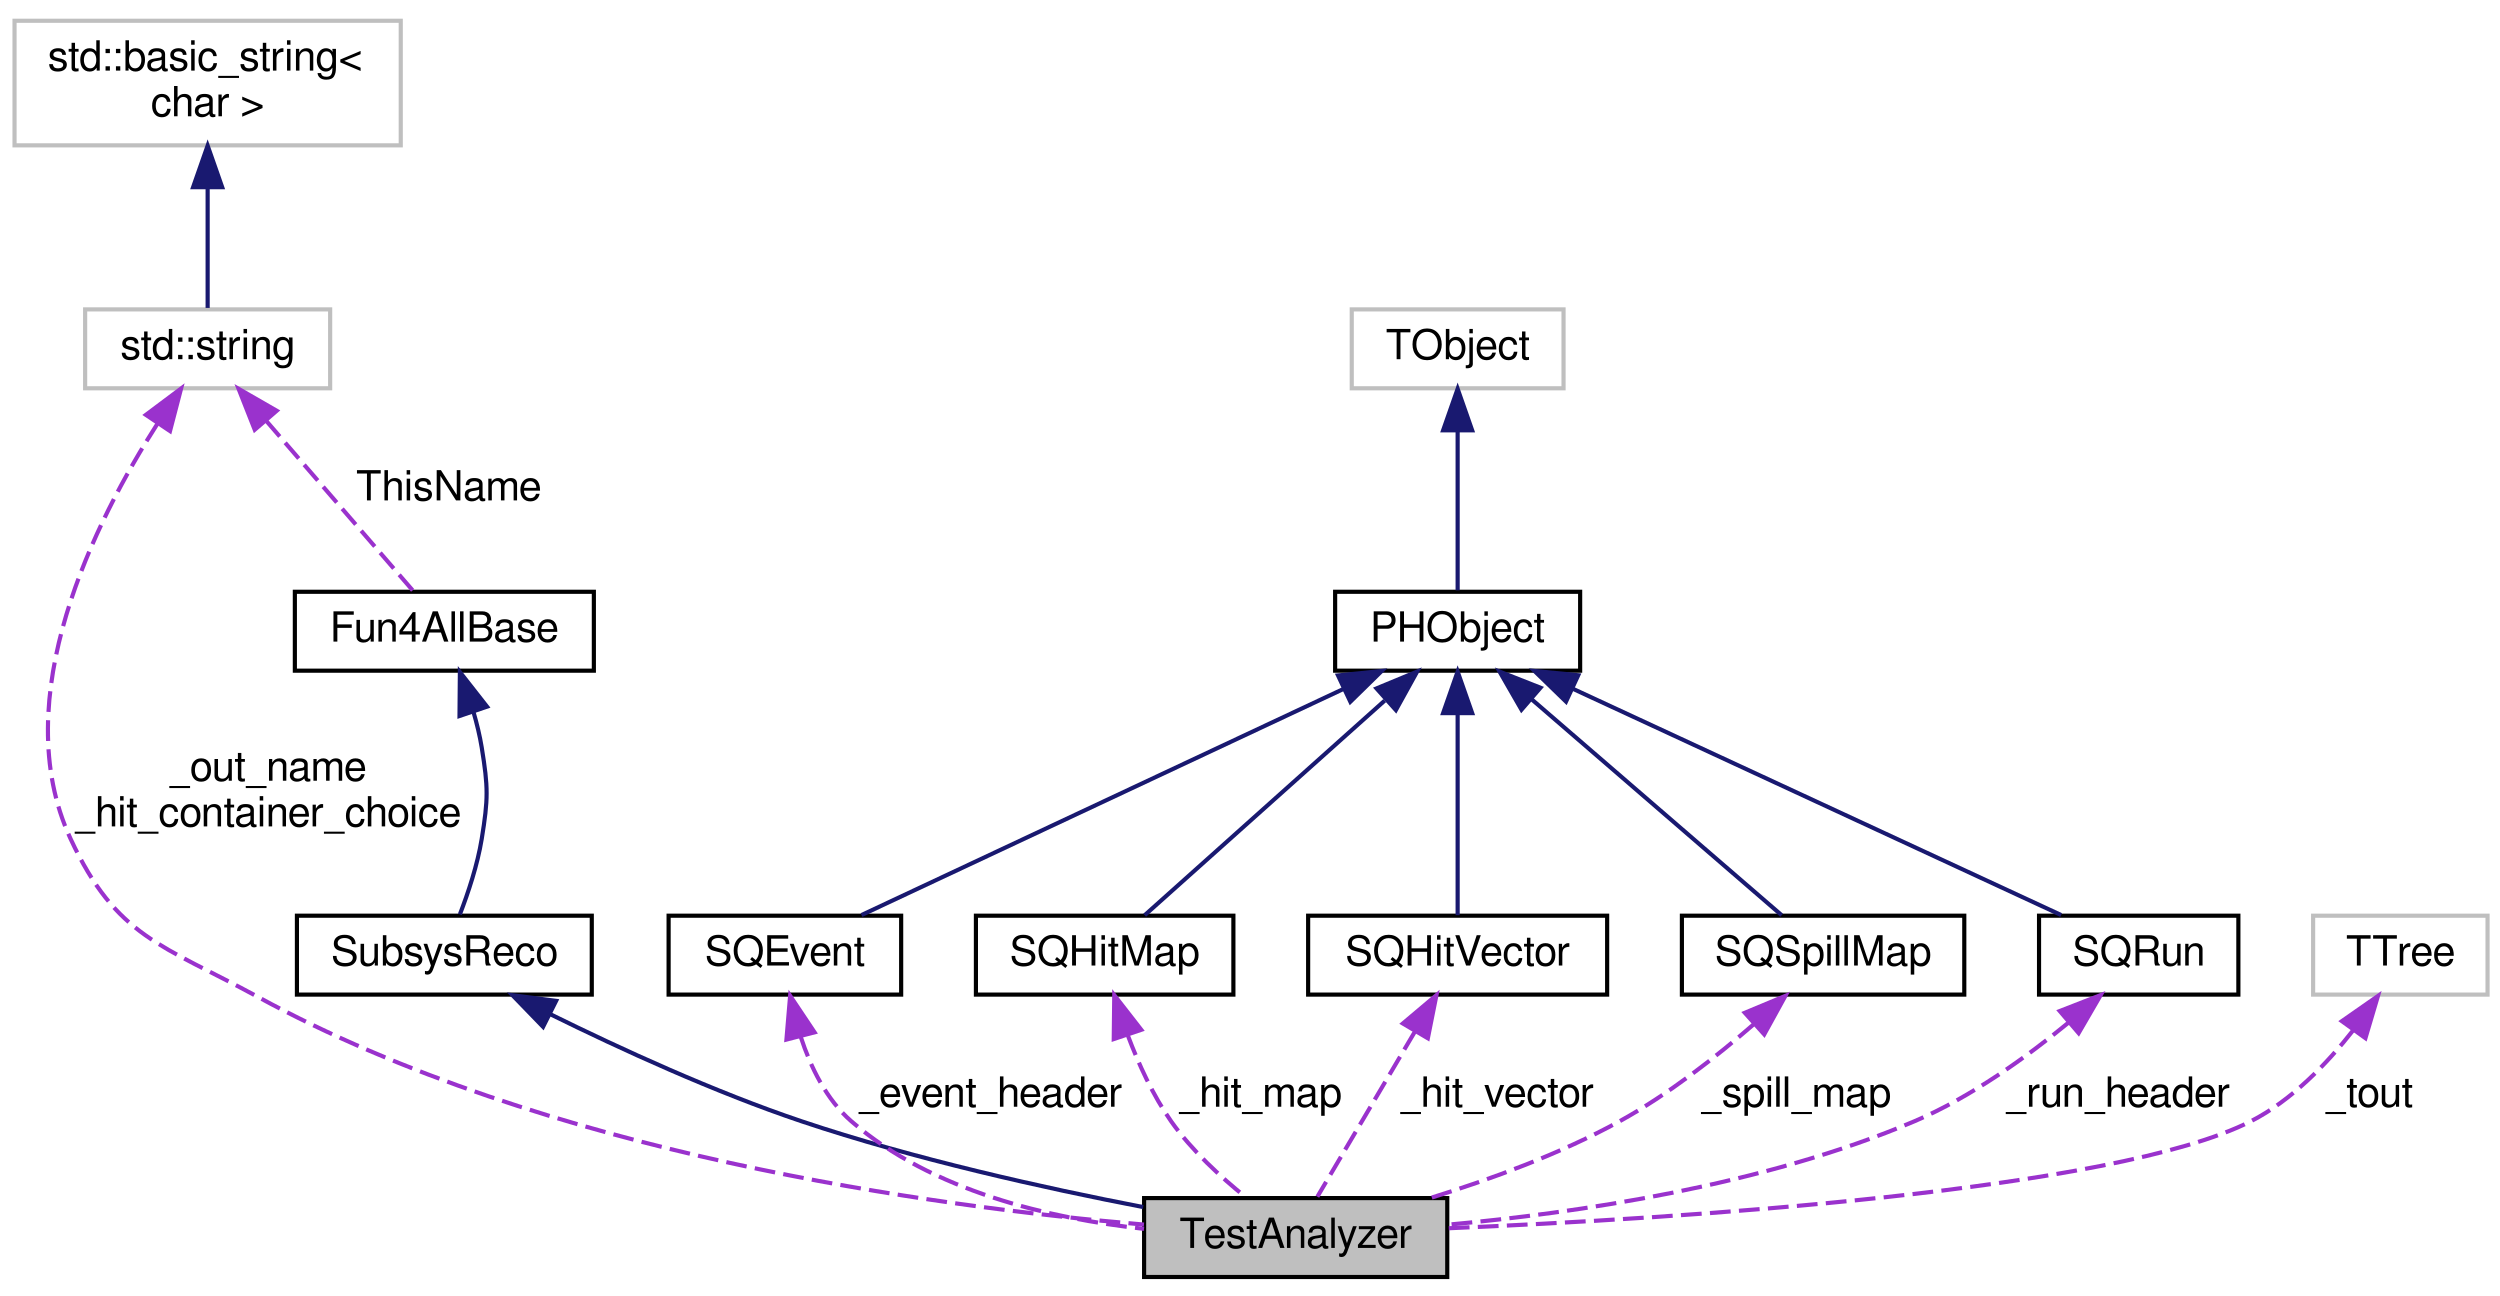
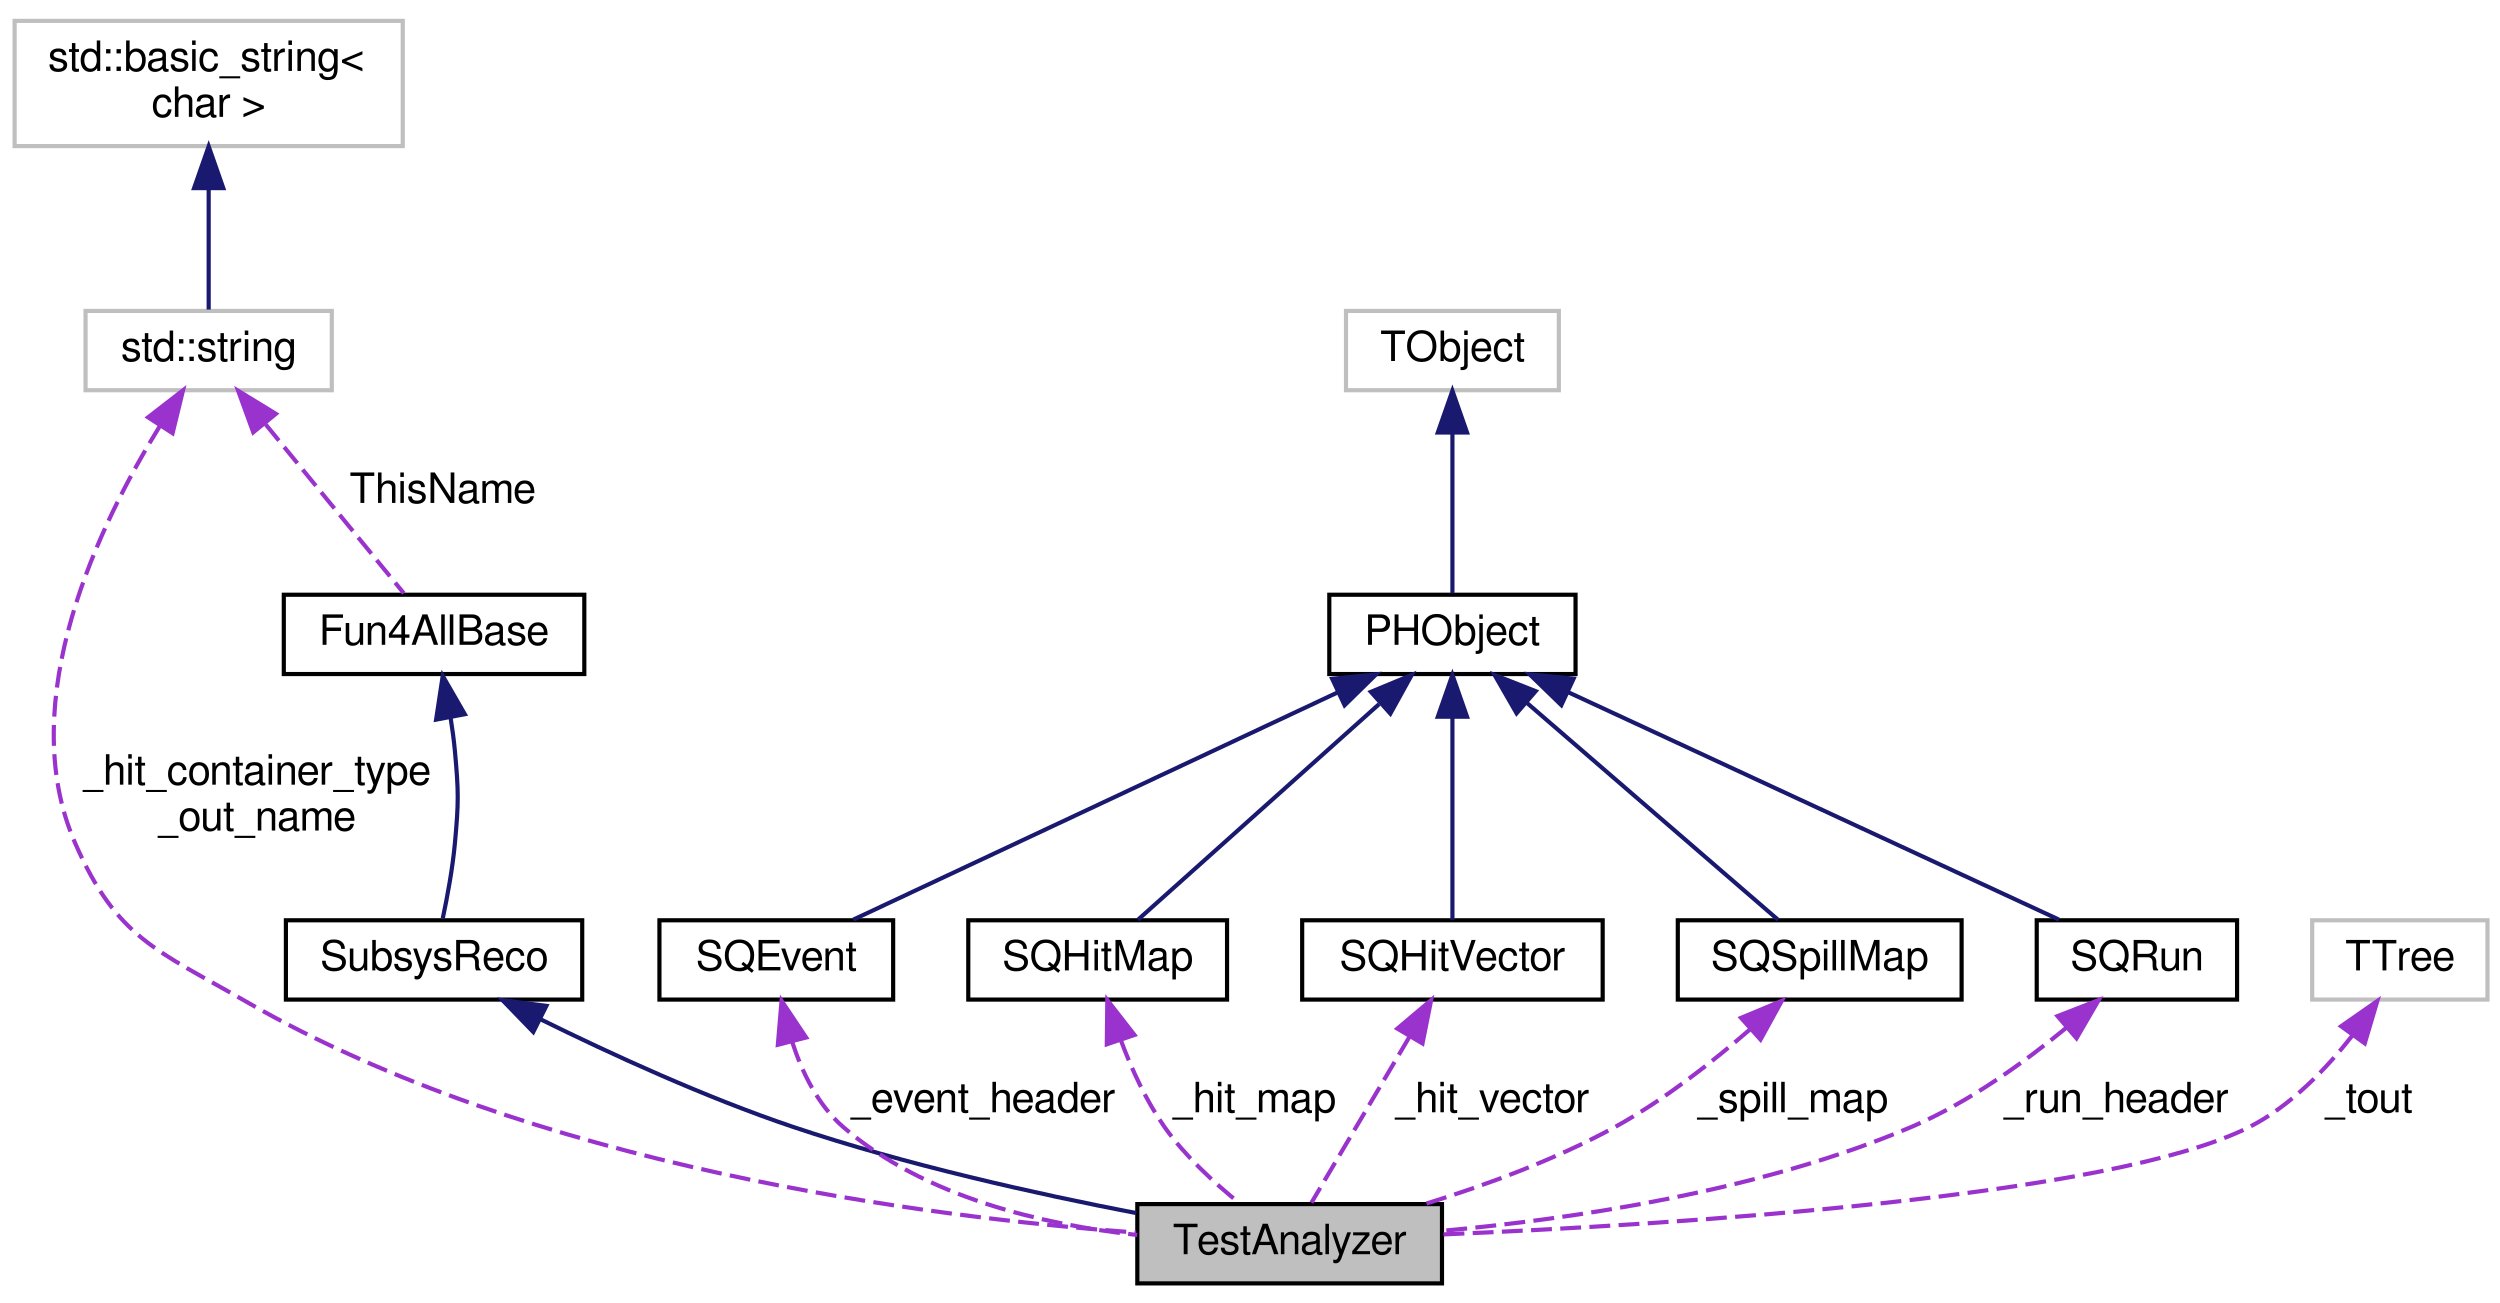
- <svg xmlns="http://www.w3.org/2000/svg" xmlns:xlink="http://www.w3.org/1999/xlink" width="602pt" height="312pt" viewBox="0.00 0.00 602.00 312.00">
+ <svg xmlns="http://www.w3.org/2000/svg" xmlns:xlink="http://www.w3.org/1999/xlink" width="599pt" height="312pt" viewBox="0.00 0.00 599.00 312.00">
  <g id="graph0" class="graph" transform="scale(1 1) rotate(0) translate(4 308)">
    <g id="node1" class="node">
-       <polygon fill="#bfbfbf" stroke="black" points="271.5,-0.5 271.5,-19.5 344.5,-19.5 344.5,-0.5 271.5,-0.5" />
-       <text text-anchor="middle" x="308" y="-7.5" font-family="FreeSans" font-size="10.00">TestAnalyzer</text>
+       <polygon fill="#bfbfbf" stroke="black" points="268.5,-0.5 268.5,-19.5 341.5,-19.5 341.5,-0.5 268.5,-0.5" />
+       <text text-anchor="middle" x="305" y="-7.5" font-family="FreeSans" font-size="10.00">TestAnalyzer</text>
    </g>
    <g id="node2" class="node">
      <g id="a_node2">
        <a xlink:href="../../d0/d32/classSubsysReco.html" target="_top" xlink:title="SubsysReco">
-           <polygon fill="none" stroke="black" points="67.5,-68.5 67.5,-87.5 138.5,-87.5 138.5,-68.5 67.5,-68.5" />
-           <text text-anchor="middle" x="103" y="-75.5" font-family="FreeSans" font-size="10.00">SubsysReco</text>
+           <polygon fill="none" stroke="black" points="64.5,-68.5 64.5,-87.5 135.5,-87.5 135.5,-68.5 64.5,-68.5" />
+           <text text-anchor="middle" x="100" y="-75.5" font-family="FreeSans" font-size="10.00">SubsysReco</text>
        </a>
      </g>
    </g>
    <g id="edge1" class="edge">
-       <path fill="none" stroke="midnightblue" d="M128.572,-63.75C145.394,-55.451 168.087,-45.033 189,-38 216.007,-28.917 247.484,-21.925 271.279,-17.335" />
-       <polygon fill="midnightblue" stroke="midnightblue" points="126.772,-60.737 119.404,-68.35 129.912,-66.993 126.772,-60.737" />
+       <path fill="none" stroke="midnightblue" d="M125.572,-63.75C142.394,-55.451 165.087,-45.033 186,-38 213.007,-28.917 244.484,-21.925 268.279,-17.335" />
+       <polygon fill="midnightblue" stroke="midnightblue" points="123.772,-60.737 116.404,-68.35 126.912,-66.993 123.772,-60.737" />
    </g>
    <g id="node3" class="node">
      <g id="a_node3">
        <a xlink:href="../../d5/dec/classFun4AllBase.html" target="_top" xlink:title="Fun4AllBase">
-           <polygon fill="none" stroke="black" points="67,-146.5 67,-165.5 139,-165.5 139,-146.5 67,-146.5" />
-           <text text-anchor="middle" x="103" y="-153.5" font-family="FreeSans" font-size="10.00">Fun4AllBase</text>
+           <polygon fill="none" stroke="black" points="64,-146.5 64,-165.5 136,-165.5 136,-146.5 64,-146.5" />
+           <text text-anchor="middle" x="100" y="-153.5" font-family="FreeSans" font-size="10.00">Fun4AllBase</text>
        </a>
      </g>
    </g>
    <g id="edge2" class="edge">
-       <path fill="none" stroke="midnightblue" d="M110,-136.606C110.828,-133.762 111.541,-130.829 112,-128 113.566,-118.348 113.566,-115.652 112,-106 110.987,-99.757 108.737,-93.007 106.74,-87.818" />
-       <polygon fill="midnightblue" stroke="midnightblue" points="106.649,-135.588 106.74,-146.182 113.276,-137.843 106.649,-135.588" />
+       <path fill="none" stroke="midnightblue" d="M103.94,-136.178C104.379,-133.446 104.756,-130.658 105,-128 105.894,-118.263 105.894,-115.737 105,-106 104.442,-99.924 103.192,-93.174 102.082,-87.943" />
+       <polygon fill="midnightblue" stroke="midnightblue" points="100.491,-135.583 102.082,-146.057 107.37,-136.877 100.491,-135.583" />
    </g>
    <g id="node4" class="node">
      <g id="a_node4">
        <a xlink:title="STL class. ">
          <polygon fill="none" stroke="#bfbfbf" points="16.5,-214.5 16.5,-233.5 75.5,-233.5 75.5,-214.5 16.5,-214.5" />
          <text text-anchor="middle" x="46" y="-221.5" font-family="FreeSans" font-size="10.00">std::string</text>
        </a>
      </g>
    </g>
    <g id="edge17" class="edge">
-       <path fill="none" stroke="#9a32cd" stroke-dasharray="5,2" d="M33.931,-205.996C18.981,-182.677 -2.704,-139.815 13,-106 24.026,-82.258 35.017,-80.531 58,-68 127.376,-30.175 220.734,-17.4 271.465,-13.122" />
-       <polygon fill="#9a32cd" stroke="#9a32cd" points="31.127,-208.1 39.611,-214.447 36.937,-204.195 31.127,-208.1" />
-       <text text-anchor="middle" x="60.5" y="-120" font-family="FreeSans" font-size="10.00"> _out_name</text>
-       <text text-anchor="middle" x="60.5" y="-109" font-family="FreeSans" font-size="10.00">_hit_container_choice</text>
+       <path fill="none" stroke="#9a32cd" stroke-dasharray="5,2" d="M34.395,-206.076C20.012,-182.849 -0.886,-140.094 14,-106 23.942,-83.231 33.467,-80.394 55,-68 123.484,-28.584 217.187,-16.424 268.213,-12.673" />
+       <polygon fill="#9a32cd" stroke="#9a32cd" points="31.477,-208.009 39.858,-214.491 37.348,-204.197 31.477,-208.009" />
+       <text text-anchor="middle" x="57.5" y="-120" font-family="FreeSans" font-size="10.00"> _hit_container_type</text>
+       <text text-anchor="middle" x="57.5" y="-109" font-family="FreeSans" font-size="10.00">_out_name</text>
    </g>
    <g id="edge3" class="edge">
-       <path fill="none" stroke="#9a32cd" stroke-dasharray="5,2" d="M60.094,-206.68C71.238,-193.777 86.368,-176.258 95.365,-165.841" />
-       <polygon fill="#9a32cd" stroke="#9a32cd" points="57.339,-204.516 53.452,-214.372 62.637,-209.091 57.339,-204.516" />
-       <text text-anchor="middle" x="104" y="-187.5" font-family="FreeSans" font-size="10.00"> ThisName</text>
+       <path fill="none" stroke="#9a32cd" stroke-dasharray="5,2" d="M59.655,-206.31C70.182,-193.444 84.325,-176.158 92.766,-165.841" />
+       <polygon fill="#9a32cd" stroke="#9a32cd" points="56.683,-204.416 53.06,-214.372 62.101,-208.848 56.683,-204.416" />
+       <text text-anchor="middle" x="102" y="-187.5" font-family="FreeSans" font-size="10.00"> ThisName</text>
    </g>
    <g id="node5" class="node">
      <g id="a_node5">
        <a xlink:title="STL class. ">
          <polygon fill="none" stroke="#bfbfbf" points="-0.5,-273 -0.5,-303 92.5,-303 92.5,-273 -0.5,-273" />
          <text text-anchor="start" x="7.5" y="-291" font-family="FreeSans" font-size="10.00">std::basic_string&lt;</text>
          <text text-anchor="middle" x="46" y="-280" font-family="FreeSans" font-size="10.00"> char &gt;</text>
        </a>
      </g>
    </g>
    <g id="edge4" class="edge">
      <path fill="none" stroke="midnightblue" d="M46,-262.871C46,-252.663 46,-241.408 46,-233.842" />
      <polygon fill="midnightblue" stroke="midnightblue" points="42.5,-262.931 46,-272.931 49.5,-262.931 42.5,-262.931" />
    </g>
    <g id="node6" class="node">
      <g id="a_node6">
        <a xlink:href="../../d9/dd7/classSQEvent.html" target="_top" xlink:title="SQEvent">
-           <polygon fill="none" stroke="black" points="157,-68.5 157,-87.5 213,-87.5 213,-68.5 157,-68.5" />
-           <text text-anchor="middle" x="185" y="-75.5" font-family="FreeSans" font-size="10.00">SQEvent</text>
+           <polygon fill="none" stroke="black" points="154,-68.5 154,-87.5 210,-87.5 210,-68.5 154,-68.5" />
+           <text text-anchor="middle" x="182" y="-75.5" font-family="FreeSans" font-size="10.00">SQEvent</text>
        </a>
      </g>
    </g>
    <g id="edge5" class="edge">
-       <path fill="none" stroke="#9a32cd" stroke-dasharray="5,2" d="M188.817,-58.328C191.189,-51.049 194.982,-43.218 201,-38 220.397,-21.182 248.804,-14.572 271.475,-12.092" />
-       <polygon fill="#9a32cd" stroke="#9a32cd" points="185.372,-57.671 186.264,-68.228 192.15,-59.419 185.372,-57.671" />
-       <text text-anchor="middle" x="234.5" y="-41.5" font-family="FreeSans" font-size="10.00"> _event_header</text>
+       <path fill="none" stroke="#9a32cd" stroke-dasharray="5,2" d="M185.817,-58.328C188.189,-51.049 191.982,-43.218 198,-38 217.397,-21.182 245.804,-14.572 268.475,-12.092" />
+       <polygon fill="#9a32cd" stroke="#9a32cd" points="182.372,-57.671 183.264,-68.228 189.15,-59.419 182.372,-57.671" />
+       <text text-anchor="middle" x="231.5" y="-41.5" font-family="FreeSans" font-size="10.00"> _event_header</text>
    </g>
    <g id="node7" class="node">
      <g id="a_node7">
        <a xlink:href="../../d9/d24/classPHObject.html" target="_top" xlink:title="PHObject">
-           <polygon fill="none" stroke="black" points="317.5,-146.5 317.5,-165.5 376.5,-165.5 376.5,-146.5 317.5,-146.5" />
-           <text text-anchor="middle" x="347" y="-153.5" font-family="FreeSans" font-size="10.00">PHObject</text>
+           <polygon fill="none" stroke="black" points="314.5,-146.5 314.5,-165.5 373.5,-165.5 373.5,-146.5 314.5,-146.5" />
+           <text text-anchor="middle" x="344" y="-153.5" font-family="FreeSans" font-size="10.00">PHObject</text>
        </a>
      </g>
    </g>
    <g id="edge6" class="edge">
-       <path fill="none" stroke="midnightblue" d="M319.621,-142.156C286.566,-126.648 231.881,-100.993 203.45,-87.656" />
-       <polygon fill="midnightblue" stroke="midnightblue" points="318.192,-145.351 328.731,-146.43 321.165,-139.014 318.192,-145.351" />
+       <path fill="none" stroke="midnightblue" d="M316.621,-142.156C283.566,-126.648 228.881,-100.993 200.45,-87.656" />
+       <polygon fill="midnightblue" stroke="midnightblue" points="315.192,-145.351 325.731,-146.43 318.165,-139.014 315.192,-145.351" />
    </g>
    <g id="node9" class="node">
      <g id="a_node9">
        <a xlink:href="../../d0/dac/classSQHitMap.html" target="_top" xlink:title="SQHitMap">
-           <polygon fill="none" stroke="black" points="231,-68.5 231,-87.5 293,-87.5 293,-68.5 231,-68.5" />
-           <text text-anchor="middle" x="262" y="-75.5" font-family="FreeSans" font-size="10.00">SQHitMap</text>
+           <polygon fill="none" stroke="black" points="228,-68.5 228,-87.5 290,-87.5 290,-68.5 228,-68.5" />
+           <text text-anchor="middle" x="259" y="-75.5" font-family="FreeSans" font-size="10.00">SQHitMap</text>
        </a>
      </g>
    </g>
    <g id="edge9" class="edge">
-       <path fill="none" stroke="midnightblue" d="M329.445,-139.304C311.929,-123.642 285.661,-100.156 271.637,-87.617" />
-       <polygon fill="midnightblue" stroke="midnightblue" points="327.462,-142.226 337.249,-146.282 332.128,-137.007 327.462,-142.226" />
+       <path fill="none" stroke="midnightblue" d="M326.445,-139.304C308.929,-123.642 282.661,-100.156 268.637,-87.617" />
+       <polygon fill="midnightblue" stroke="midnightblue" points="324.462,-142.226 334.249,-146.282 329.128,-137.007 324.462,-142.226" />
    </g>
    <g id="node11" class="node">
      <g id="a_node11">
        <a xlink:href="../../d9/dbc/classSQHitVector.html" target="_top" xlink:title="SQHitVector">
-           <polygon fill="none" stroke="black" points="311,-68.5 311,-87.5 383,-87.5 383,-68.5 311,-68.5" />
-           <text text-anchor="middle" x="347" y="-75.5" font-family="FreeSans" font-size="10.00">SQHitVector</text>
+           <polygon fill="none" stroke="black" points="308,-68.5 308,-87.5 380,-87.5 380,-68.5 308,-68.5" />
+           <text text-anchor="middle" x="344" y="-75.5" font-family="FreeSans" font-size="10.00">SQHitVector</text>
        </a>
      </g>
    </g>
    <g id="edge12" class="edge">
-       <path fill="none" stroke="midnightblue" d="M347,-136.224C347,-120.697 347,-99.358 347,-87.617" />
-       <polygon fill="midnightblue" stroke="midnightblue" points="343.5,-136.282 347,-146.282 350.5,-136.282 343.5,-136.282" />
+       <path fill="none" stroke="midnightblue" d="M344,-136.224C344,-120.697 344,-99.358 344,-87.617" />
+       <polygon fill="midnightblue" stroke="midnightblue" points="340.5,-136.282 344,-146.282 347.5,-136.282 340.5,-136.282" />
    </g>
    <g id="node12" class="node">
      <g id="a_node12">
        <a xlink:href="../../d7/d87/classSQSpillMap.html" target="_top" xlink:title="SQSpillMap">
-           <polygon fill="none" stroke="black" points="401,-68.5 401,-87.5 469,-87.5 469,-68.5 401,-68.5" />
-           <text text-anchor="middle" x="435" y="-75.5" font-family="FreeSans" font-size="10.00">SQSpillMap</text>
+           <polygon fill="none" stroke="black" points="398,-68.5 398,-87.5 466,-87.5 466,-68.5 398,-68.5" />
+           <text text-anchor="middle" x="432" y="-75.5" font-family="FreeSans" font-size="10.00">SQSpillMap</text>
        </a>
      </g>
    </g>
    <g id="edge14" class="edge">
-       <path fill="none" stroke="midnightblue" d="M364.682,-139.729C382.814,-124.07 410.371,-100.27 425.023,-87.617" />
-       <polygon fill="midnightblue" stroke="midnightblue" points="362.375,-137.097 357.095,-146.282 366.951,-142.394 362.375,-137.097" />
+       <path fill="none" stroke="midnightblue" d="M361.682,-139.729C379.814,-124.07 407.371,-100.27 422.023,-87.617" />
+       <polygon fill="midnightblue" stroke="midnightblue" points="359.375,-137.097 354.095,-146.282 363.951,-142.394 359.375,-137.097" />
    </g>
    <g id="node13" class="node">
      <g id="a_node13">
        <a xlink:href="../../d7/db7/classSQRun.html" target="_top" xlink:title="SQRun">
-           <polygon fill="none" stroke="black" points="487,-68.5 487,-87.5 535,-87.5 535,-68.5 487,-68.5" />
-           <text text-anchor="middle" x="511" y="-75.5" font-family="FreeSans" font-size="10.00">SQRun</text>
+           <polygon fill="none" stroke="black" points="484,-68.5 484,-87.5 532,-87.5 532,-68.5 484,-68.5" />
+           <text text-anchor="middle" x="508" y="-75.5" font-family="FreeSans" font-size="10.00">SQRun</text>
        </a>
      </g>
    </g>
    <g id="edge16" class="edge">
-       <path fill="none" stroke="midnightblue" d="M374.717,-142.156C408.18,-126.648 463.541,-100.993 492.322,-87.656" />
-       <polygon fill="midnightblue" stroke="midnightblue" points="373.096,-139.049 365.494,-146.43 376.039,-145.4 373.096,-139.049" />
+       <path fill="none" stroke="midnightblue" d="M371.717,-142.156C405.18,-126.648 460.541,-100.993 489.322,-87.656" />
+       <polygon fill="midnightblue" stroke="midnightblue" points="370.096,-139.049 362.494,-146.43 373.039,-145.4 370.096,-139.049" />
    </g>
    <g id="node8" class="node">
-       <polygon fill="none" stroke="#bfbfbf" points="321.5,-214.5 321.5,-233.5 372.5,-233.5 372.5,-214.5 321.5,-214.5" />
-       <text text-anchor="middle" x="347" y="-221.5" font-family="FreeSans" font-size="10.00">TObject</text>
+       <polygon fill="none" stroke="#bfbfbf" points="318.5,-214.5 318.5,-233.5 369.5,-233.5 369.5,-214.5 318.5,-214.5" />
+       <text text-anchor="middle" x="344" y="-221.5" font-family="FreeSans" font-size="10.00">TObject</text>
    </g>
    <g id="edge7" class="edge">
-       <path fill="none" stroke="midnightblue" d="M347,-204.041C347,-191.472 347,-175.563 347,-165.841" />
-       <polygon fill="midnightblue" stroke="midnightblue" points="343.5,-204.372 347,-214.372 350.5,-204.372 343.5,-204.372" />
+       <path fill="none" stroke="midnightblue" d="M344,-204.041C344,-191.472 344,-175.563 344,-165.841" />
+       <polygon fill="midnightblue" stroke="midnightblue" points="340.5,-204.372 344,-214.372 347.5,-204.372 340.5,-204.372" />
    </g>
    <g id="edge8" class="edge">
-       <path fill="none" stroke="#9a32cd" stroke-dasharray="5,2" d="M267.611,-58.599C270.175,-51.78 273.63,-44.204 278,-38 282.923,-31.011 289.967,-24.551 295.992,-19.704" />
-       <polygon fill="#9a32cd" stroke="#9a32cd" points="264.19,-57.792 264.312,-68.386 270.823,-60.028 264.19,-57.792" />
-       <text text-anchor="middle" x="299.5" y="-41.5" font-family="FreeSans" font-size="10.00"> _hit_map</text>
+       <path fill="none" stroke="#9a32cd" stroke-dasharray="5,2" d="M264.611,-58.599C267.175,-51.78 270.63,-44.204 275,-38 279.923,-31.011 286.967,-24.551 292.992,-19.704" />
+       <polygon fill="#9a32cd" stroke="#9a32cd" points="261.19,-57.792 261.312,-68.386 267.823,-60.028 261.19,-57.792" />
+       <text text-anchor="middle" x="296.5" y="-41.5" font-family="FreeSans" font-size="10.00"> _hit_map</text>
    </g>
    <g id="node10" class="node">
-       <polygon fill="none" stroke="#bfbfbf" points="553,-68.5 553,-87.5 595,-87.5 595,-68.5 553,-68.5" />
-       <text text-anchor="middle" x="574" y="-75.5" font-family="FreeSans" font-size="10.00">TTree</text>
+       <polygon fill="none" stroke="#bfbfbf" points="550,-68.5 550,-87.5 592,-87.5 592,-68.5 550,-68.5" />
+       <text text-anchor="middle" x="571" y="-75.5" font-family="FreeSans" font-size="10.00">TTree</text>
    </g>
    <g id="edge10" class="edge">
-       <path fill="none" stroke="#9a32cd" stroke-dasharray="5,2" d="M562.725,-60.011C556.441,-51.967 547.889,-43.037 538,-38 505.041,-21.212 400.642,-14.608 344.525,-12.222" />
-       <polygon fill="#9a32cd" stroke="#9a32cd" points="559.921,-62.106 568.611,-68.167 565.597,-58.01 559.921,-62.106" />
-       <text text-anchor="middle" x="566.5" y="-41.5" font-family="FreeSans" font-size="10.00"> _tout</text>
+       <path fill="none" stroke="#9a32cd" stroke-dasharray="5,2" d="M559.725,-60.011C553.441,-51.967 544.889,-43.037 535,-38 502.041,-21.212 397.642,-14.608 341.525,-12.222" />
+       <polygon fill="#9a32cd" stroke="#9a32cd" points="556.921,-62.106 565.611,-68.167 562.597,-58.01 556.921,-62.106" />
+       <text text-anchor="middle" x="563.5" y="-41.5" font-family="FreeSans" font-size="10.00"> _tout</text>
    </g>
    <g id="edge11" class="edge">
-       <path fill="none" stroke="#9a32cd" stroke-dasharray="5,2" d="M336.696,-59.563C329.144,-46.782 319.204,-29.96 313.224,-19.841" />
-       <polygon fill="#9a32cd" stroke="#9a32cd" points="333.801,-61.543 341.901,-68.372 339.827,-57.982 333.801,-61.543" />
-       <text text-anchor="middle" x="356.5" y="-41.5" font-family="FreeSans" font-size="10.00"> _hit_vector</text>
+       <path fill="none" stroke="#9a32cd" stroke-dasharray="5,2" d="M333.696,-59.563C326.144,-46.782 316.204,-29.96 310.224,-19.841" />
+       <polygon fill="#9a32cd" stroke="#9a32cd" points="330.801,-61.543 338.901,-68.372 336.827,-57.982 330.801,-61.543" />
+       <text text-anchor="middle" x="353.5" y="-41.5" font-family="FreeSans" font-size="10.00"> _hit_vector</text>
    </g>
    <g id="edge13" class="edge">
-       <path fill="none" stroke="#9a32cd" stroke-dasharray="5,2" d="M418.443,-61.48C409.392,-53.623 397.671,-44.417 386,-38 371.811,-30.198 354.95,-24.023 340.542,-19.559" />
-       <polygon fill="#9a32cd" stroke="#9a32cd" points="416.147,-64.121 425.927,-68.196 420.823,-58.912 416.147,-64.121" />
-       <text text-anchor="middle" x="428.5" y="-41.5" font-family="FreeSans" font-size="10.00"> _spill_map</text>
+       <path fill="none" stroke="#9a32cd" stroke-dasharray="5,2" d="M415.443,-61.48C406.392,-53.623 394.671,-44.417 383,-38 368.811,-30.198 351.95,-24.023 337.542,-19.559" />
+       <polygon fill="#9a32cd" stroke="#9a32cd" points="413.147,-64.121 422.927,-68.196 417.823,-58.912 413.147,-64.121" />
+       <text text-anchor="middle" x="425.5" y="-41.5" font-family="FreeSans" font-size="10.00"> _spill_map</text>
    </g>
    <g id="edge15" class="edge">
-       <path fill="none" stroke="#9a32cd" stroke-dasharray="5,2" d="M494.245,-61.872C484.147,-53.566 470.633,-43.802 457,-38 420.594,-22.506 375.497,-15.898 344.51,-13.083" />
-       <polygon fill="#9a32cd" stroke="#9a32cd" points="491.98,-64.54 501.852,-68.387 496.534,-59.224 491.98,-64.54" />
-       <text text-anchor="middle" x="506" y="-41.5" font-family="FreeSans" font-size="10.00"> _run_header</text>
+       <path fill="none" stroke="#9a32cd" stroke-dasharray="5,2" d="M491.245,-61.872C481.147,-53.566 467.633,-43.802 454,-38 417.594,-22.506 372.497,-15.898 341.51,-13.083" />
+       <polygon fill="#9a32cd" stroke="#9a32cd" points="488.98,-64.54 498.852,-68.387 493.534,-59.224 488.98,-64.54" />
+       <text text-anchor="middle" x="503" y="-41.5" font-family="FreeSans" font-size="10.00"> _run_header</text>
    </g>
  </g>
</svg>
